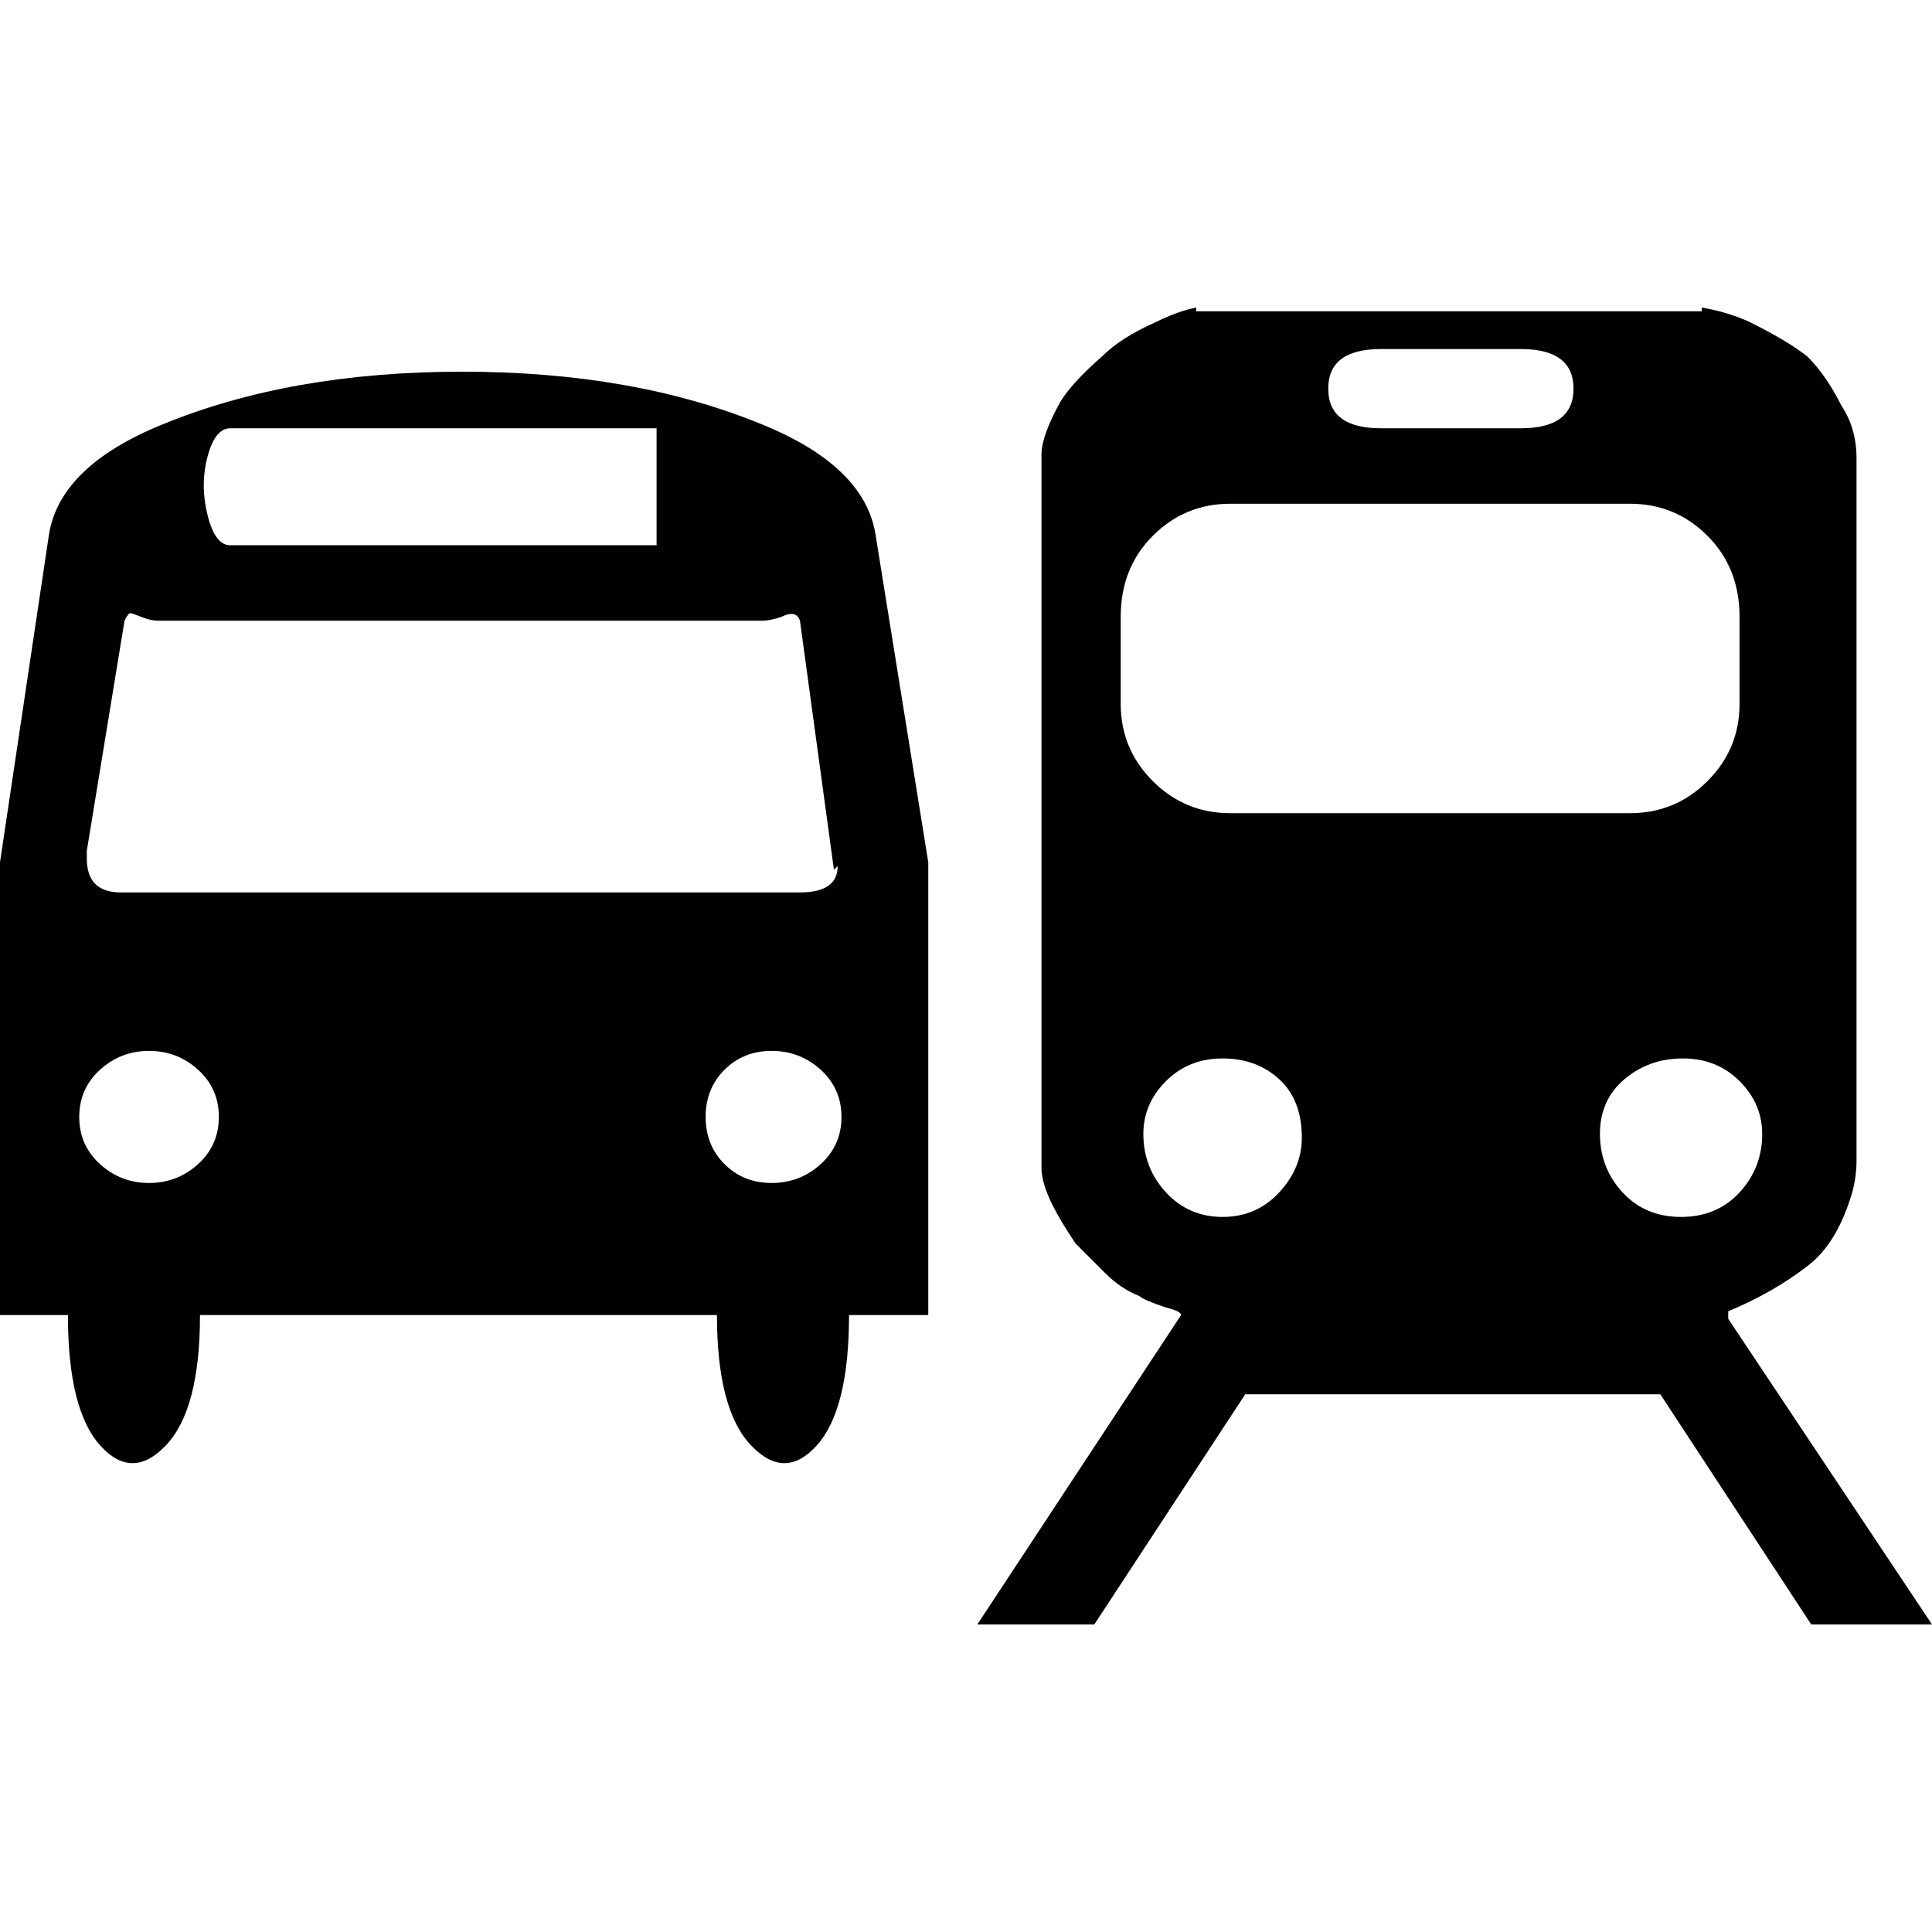
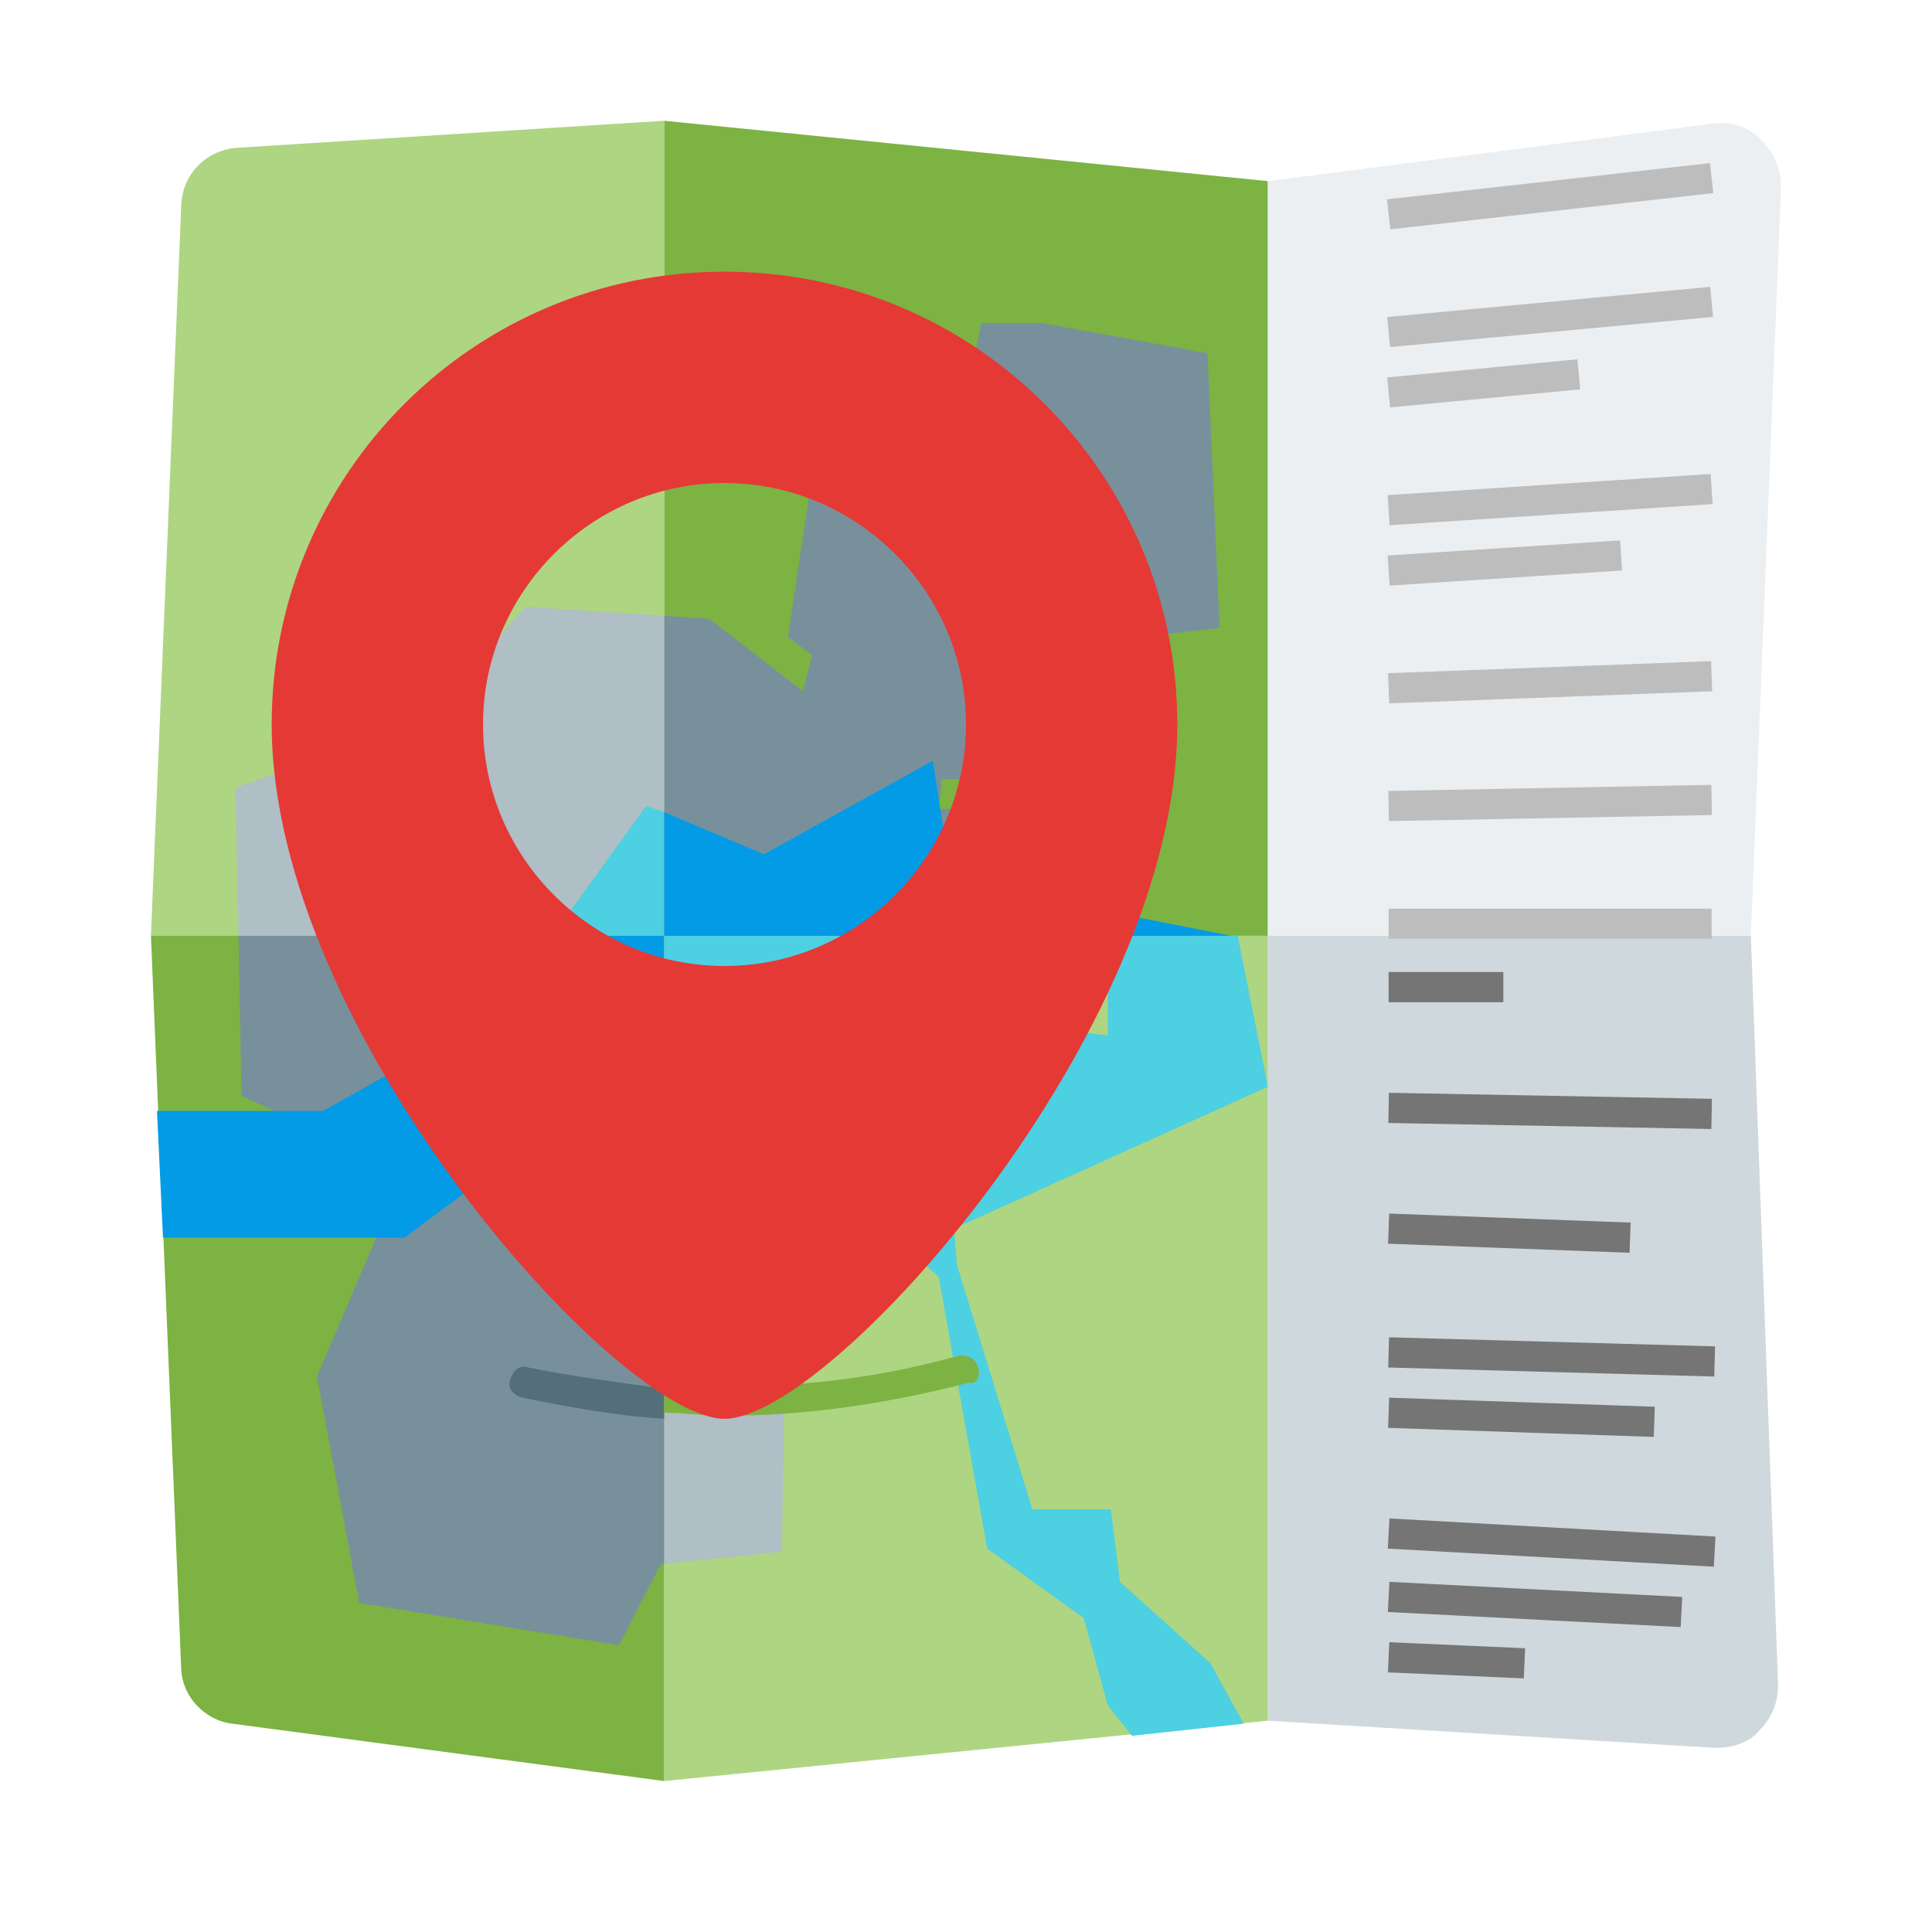
- <svg xmlns="http://www.w3.org/2000/svg" version="1.1" id="Capa_1" x="0px" y="0px" viewBox="0 0 512 512" style="enable-background:new 0 0 512 512;" xml:space="preserve">
-   <g>
-     <g>
+ <svg xmlns="http://www.w3.org/2000/svg" enable-background="new 0 0 64 64" version="1.1" viewBox="0 0 64 64" xml:space="preserve">
+   <g id="row_4" />
+   <g id="row_3">
+     <g id="nearby">
      <g>
-         <path style="fill:#010002;" d="M202,112.5c-22.667-9.333-49.167-14-79.5-14s-56.833,4.667-79.5,14c-18,7.333-28,17-30,29l-13,87     v120h18c0,16.667,2.833,28.167,8.5,34.5s11.5,6.333,17.5,0s9-17.833,9-34.5h137c0,16.667,3,28.167,9,34.5s11.833,6.333,17.5,0     s8.5-17.833,8.5-34.5h21v-120l-14-87C230,129.5,220,119.833,202,112.5z M55,121c1.333-5,3.333-7.5,6-7.5h113v31H61     c-2.667,0-4.667-2.667-6-8S53.667,126,55,121z M23,225.5l10-61c0.667-1.333,1.167-2,1.5-2s1.333,0.333,3,1s3.167,1,4.5,1h160     c1.333,0,3-0.333,5-1c2.67-1.333,4.337-1,5,1l9,66l1-1c0,4.667-3.333,7-10,7H32c-6,0-9-3-9-9V225.5z M52.5,308.5     c-3.667,3.333-8,5-13,5s-9.333-1.667-13-5S21,301,21,296s1.833-9.167,5.5-12.5s8-5,13-5s9.333,1.667,13,5S58,291,58,296     S56.167,305.167,52.5,308.5z M217.5,308.5c-3.667,3.333-8,5-13,5s-9.167-1.667-12.5-5s-5-7.5-5-12.5s1.667-9.167,5-12.5     s7.5-5,12.5-5s9.333,1.667,13,5S223,291,223,296S221.167,305.167,217.5,308.5z" />
-         <path style="fill:#010002;" d="M458,349.5v-1v-1c8-3.333,15-7.333,21-12c5.333-4,9.333-10.667,12-20c0.667-2.668,1-5.335,1-8     v-186c0-5.333-1.333-10-4-14c-2.667-5.336-5.667-9.669-9-13c-3.333-2.667-8.333-5.667-15-9c-1.333-0.667-3-1.333-5-2     s-3.833-1.167-5.5-1.5l-2.5-0.5v1H319h-2v-1c-3.333,0.667-7,2-11,4c-6,2.667-10.667,5.667-14,9c-5.333,4.667-9,8.667-11,12     c-3.333,6-5,10.667-5,14v189c0,2.667,1,6,3,10c1.333,2.667,3.333,6,6,10l8,8c2.667,2.667,5.667,4.667,9,6     c0.667,0.667,3,1.667,7,3c2.667,0.667,4,1.334,4,2l-54,82h31l40-61h110l40,61h32L458,349.5z M366,92.5h37c9.333,0,14,3.5,14,10.5     s-4.667,10.5-14,10.5h-37c-9.333,0-14-3.5-14-10.5S356.667,92.5,366,92.5z M297,186.5v-23c0-8.667,2.833-15.833,8.5-21.5     s12.5-8.5,20.5-8.5h106c8,0,14.833,2.833,20.5,8.5c5.667,5.668,8.5,12.835,8.5,21.5v23c0,8-2.833,14.833-8.5,20.5     s-12.5,8.5-20.5,8.5H326c-8,0-14.833-2.833-20.5-8.5S297,194.5,297,186.5z M339,316c-4,4.333-9,6.5-15,6.5s-11-2.167-15-6.5     s-6-9.5-6-15.5c0-5.333,2-10,6-14s9-6,15-6s11,1.833,15,5.5s6,8.833,6,15.5C345,306.834,343,311.667,339,316z M430,316     c-4-4.333-6-9.5-6-15.5s2.167-10.833,6.5-14.5s9.5-5.5,15.5-5.5s11,2,15,6s6,8.667,6,14c0,6-2,11.167-6,15.5s-9.167,6.5-15.5,6.5     S434,320.333,430,316z" />
+         <polygon fill="#7CB342" points="42,31 42,6 42,6 22,4 22,4 22,31    " />
+         <path d="M22,4L7.8,4.9C6.8,5,6,5.8,6,6.9L5,31h17V4z" fill="#AED581" />
+         <path d="M58,31l1-24.8c0-0.5-0.2-1.1-0.6-1.5c-0.4-0.5-1.1-0.7-1.7-0.6L42,6v25H58z" fill="#ECEFF1" />
+         <path d="M58,31H42v26l0,0l14.8,0.9l0.1,0c0.5,0,1.1-0.2,1.4-0.6c0.4-0.4,0.6-0.9,0.6-1.5L58,31L58,31z" fill="#CFD8DC" />
+         <polygon fill="#AED581" points="42,57 42,31 22,31 22,59    " />
+         <path d="M5,31l1,24.2c0,1,0.8,1.8,1.7,1.9L22,59l0,0V31H5z" fill="#7CB342" />
+         <polygon fill="#B0BEC5" points="25.9,51.4 26,45.4 22,45.3 22,51.8    " />
+         <polygon fill="#78909C" points="30,31 32.2,28.3 32.2,26.8 31.1,26.8 31.2,25.8 34.1,25.9 34.2,21.5 40.4,20.8 40,11.7      34.5,10.7 32.5,10.7 32.2,12.3 29.8,11.6 29,15 27,15.1 26.1,21.1 26.9,21.7 26.6,22.9 23.5,20.5 22,20.4 22,31    " />
+         <polygon fill="#B0BEC5" points="22,20.4 17.4,20.1 14.2,23.8 7.8,26.1 7.9,31 22,31    " />
+         <polygon fill="#B0BEC5" points="22,31 22,44.4 22.7,42.1 26.1,42.2 26.2,36.7 29.5,36.8 29.6,31.4 30,31    " />
+         <polygon fill="#78909C" points="7.9,31 8,36.3 13.4,38.8 10.5,45.6 11.9,53.1 20.5,54.5 21.9,51.8 22,51.8 22,45.3 21.7,45.3      22,44.4 22,31    " />
+         <polygon fill="#4DD0E1" points="21.4,26.7 18.3,31 22,31 22,26.9    " />
+         <polygon fill="#039BE5" points="16.4,33.6 10.7,36.8 5.2,36.8 5.4,41 13.4,41 17.7,37.8 20.6,39.7 22,39.2 22,31 18.3,31    " />
+         <polygon fill="#4DD0E1" points="40.1,55.1 37.1,52.4 36.8,50 34.2,50 31.7,41.9 31.6,40.7 42,36 41,31 40.8,31 36.7,31      36.7,34.3 32.2,33.8 31.8,31 22,31 22,39.2 26.4,37.6 28.9,39.5 29.1,40.5 31.1,42.3 32.7,51.3 35.9,53.6 36.7,56.5 37.5,57.5      41.2,57.1    " />
+         <path d="M31.8,31H22v-4.1l3.3,1.4l5.6-3.1L31.8,31z M36.7,30.2V31h4.1L36.7,30.2z" fill="#039BE5" />
+         <g>
+           <path d="M17.5,45.3c-0.3-0.1-0.5,0.1-0.6,0.4c-0.1,0.3,0.1,0.5,0.4,0.6c1.5,0.3,3.1,0.6,4.7,0.7v-1      C20.5,45.8,19,45.6,17.5,45.3z" fill="#546E7A" />
+           <path d="M32.4,45.3c-0.1-0.3-0.3-0.4-0.6-0.4c-3.2,0.9-6.5,1.2-9.8,0.9v1c0.7,0,1.3,0.1,2,0.1      c2.7,0,5.4-0.4,8.1-1.1C32.3,45.9,32.5,45.6,32.4,45.3z" fill="#7CB342" />
+         </g>
      </g>
+       <g>
+         <line fill="none" stroke="#757575" stroke-miterlimit="10" x1="50.5" x2="46" y1="55.1" y2="54.9" />
+         <line fill="none" stroke="#757575" stroke-miterlimit="10" x1="46" x2="55.7" y1="52.9" y2="53.4" />
+         <line fill="none" stroke="#757575" stroke-miterlimit="10" x1="46" x2="56.8" y1="50.8" y2="51.4" />
+         <line fill="none" stroke="#757575" stroke-miterlimit="10" x1="46" x2="54.8" y1="46.8" y2="47.1" />
+         <line fill="none" stroke="#757575" stroke-miterlimit="10" x1="46" x2="56.8" y1="44.8" y2="45.1" />
+         <line fill="none" stroke="#757575" stroke-miterlimit="10" x1="46" x2="54" y1="40.7" y2="41" />
+         <line fill="none" stroke="#757575" stroke-miterlimit="10" x1="46" x2="56.7" y1="36.7" y2="36.9" />
+         <line fill="none" stroke="#757575" stroke-miterlimit="10" x1="49.8" x2="46" y1="32.7" y2="32.7" />
+       </g>
+       <g>
+         <line fill="none" stroke="#BDBDBD" stroke-miterlimit="10" x1="56.7" x2="46" y1="5.9" y2="7.1" />
+         <line fill="none" stroke="#BDBDBD" stroke-miterlimit="10" x1="56.7" x2="46" y1="10" y2="11" />
+         <line fill="none" stroke="#BDBDBD" stroke-miterlimit="10" x1="46" x2="52.3" y1="13" y2="12.4" />
+         <line fill="none" stroke="#BDBDBD" stroke-miterlimit="10" x1="56.7" x2="46" y1="16.2" y2="16.9" />
+         <line fill="none" stroke="#BDBDBD" stroke-miterlimit="10" x1="46" x2="53.7" y1="18.9" y2="18.4" />
+         <line fill="none" stroke="#BDBDBD" stroke-miterlimit="10" x1="56.7" x2="46" y1="22.4" y2="22.8" />
+         <line fill="none" stroke="#BDBDBD" stroke-miterlimit="10" x1="46" x2="56.7" y1="26.7" y2="26.5" />
+         <line fill="none" stroke="#BDBDBD" stroke-miterlimit="10" x1="56.7" x2="46" y1="30.6" y2="30.6" />
+       </g>
+       <path d="M24,9C15.7,9,9,15.7,9,24c0,10.2,11.5,23,15,23s15-12.8,15-23C39,15.7,32.3,9,24,9z M24,32    c-4.4,0-8-3.6-8-8s3.6-8,8-8s8,3.6,8,8S28.4,32,24,32z" fill="#E53935" />
    </g>
  </g>
-   <g>
- </g>
-   <g>
- </g>
-   <g>
- </g>
-   <g>
- </g>
-   <g>
- </g>
-   <g>
- </g>
-   <g>
- </g>
-   <g>
- </g>
-   <g>
- </g>
-   <g>
- </g>
-   <g>
- </g>
-   <g>
- </g>
-   <g>
- </g>
-   <g>
- </g>
-   <g>
- </g>
+   <g id="row_2" />
+   <g id="row_1" />
</svg>
